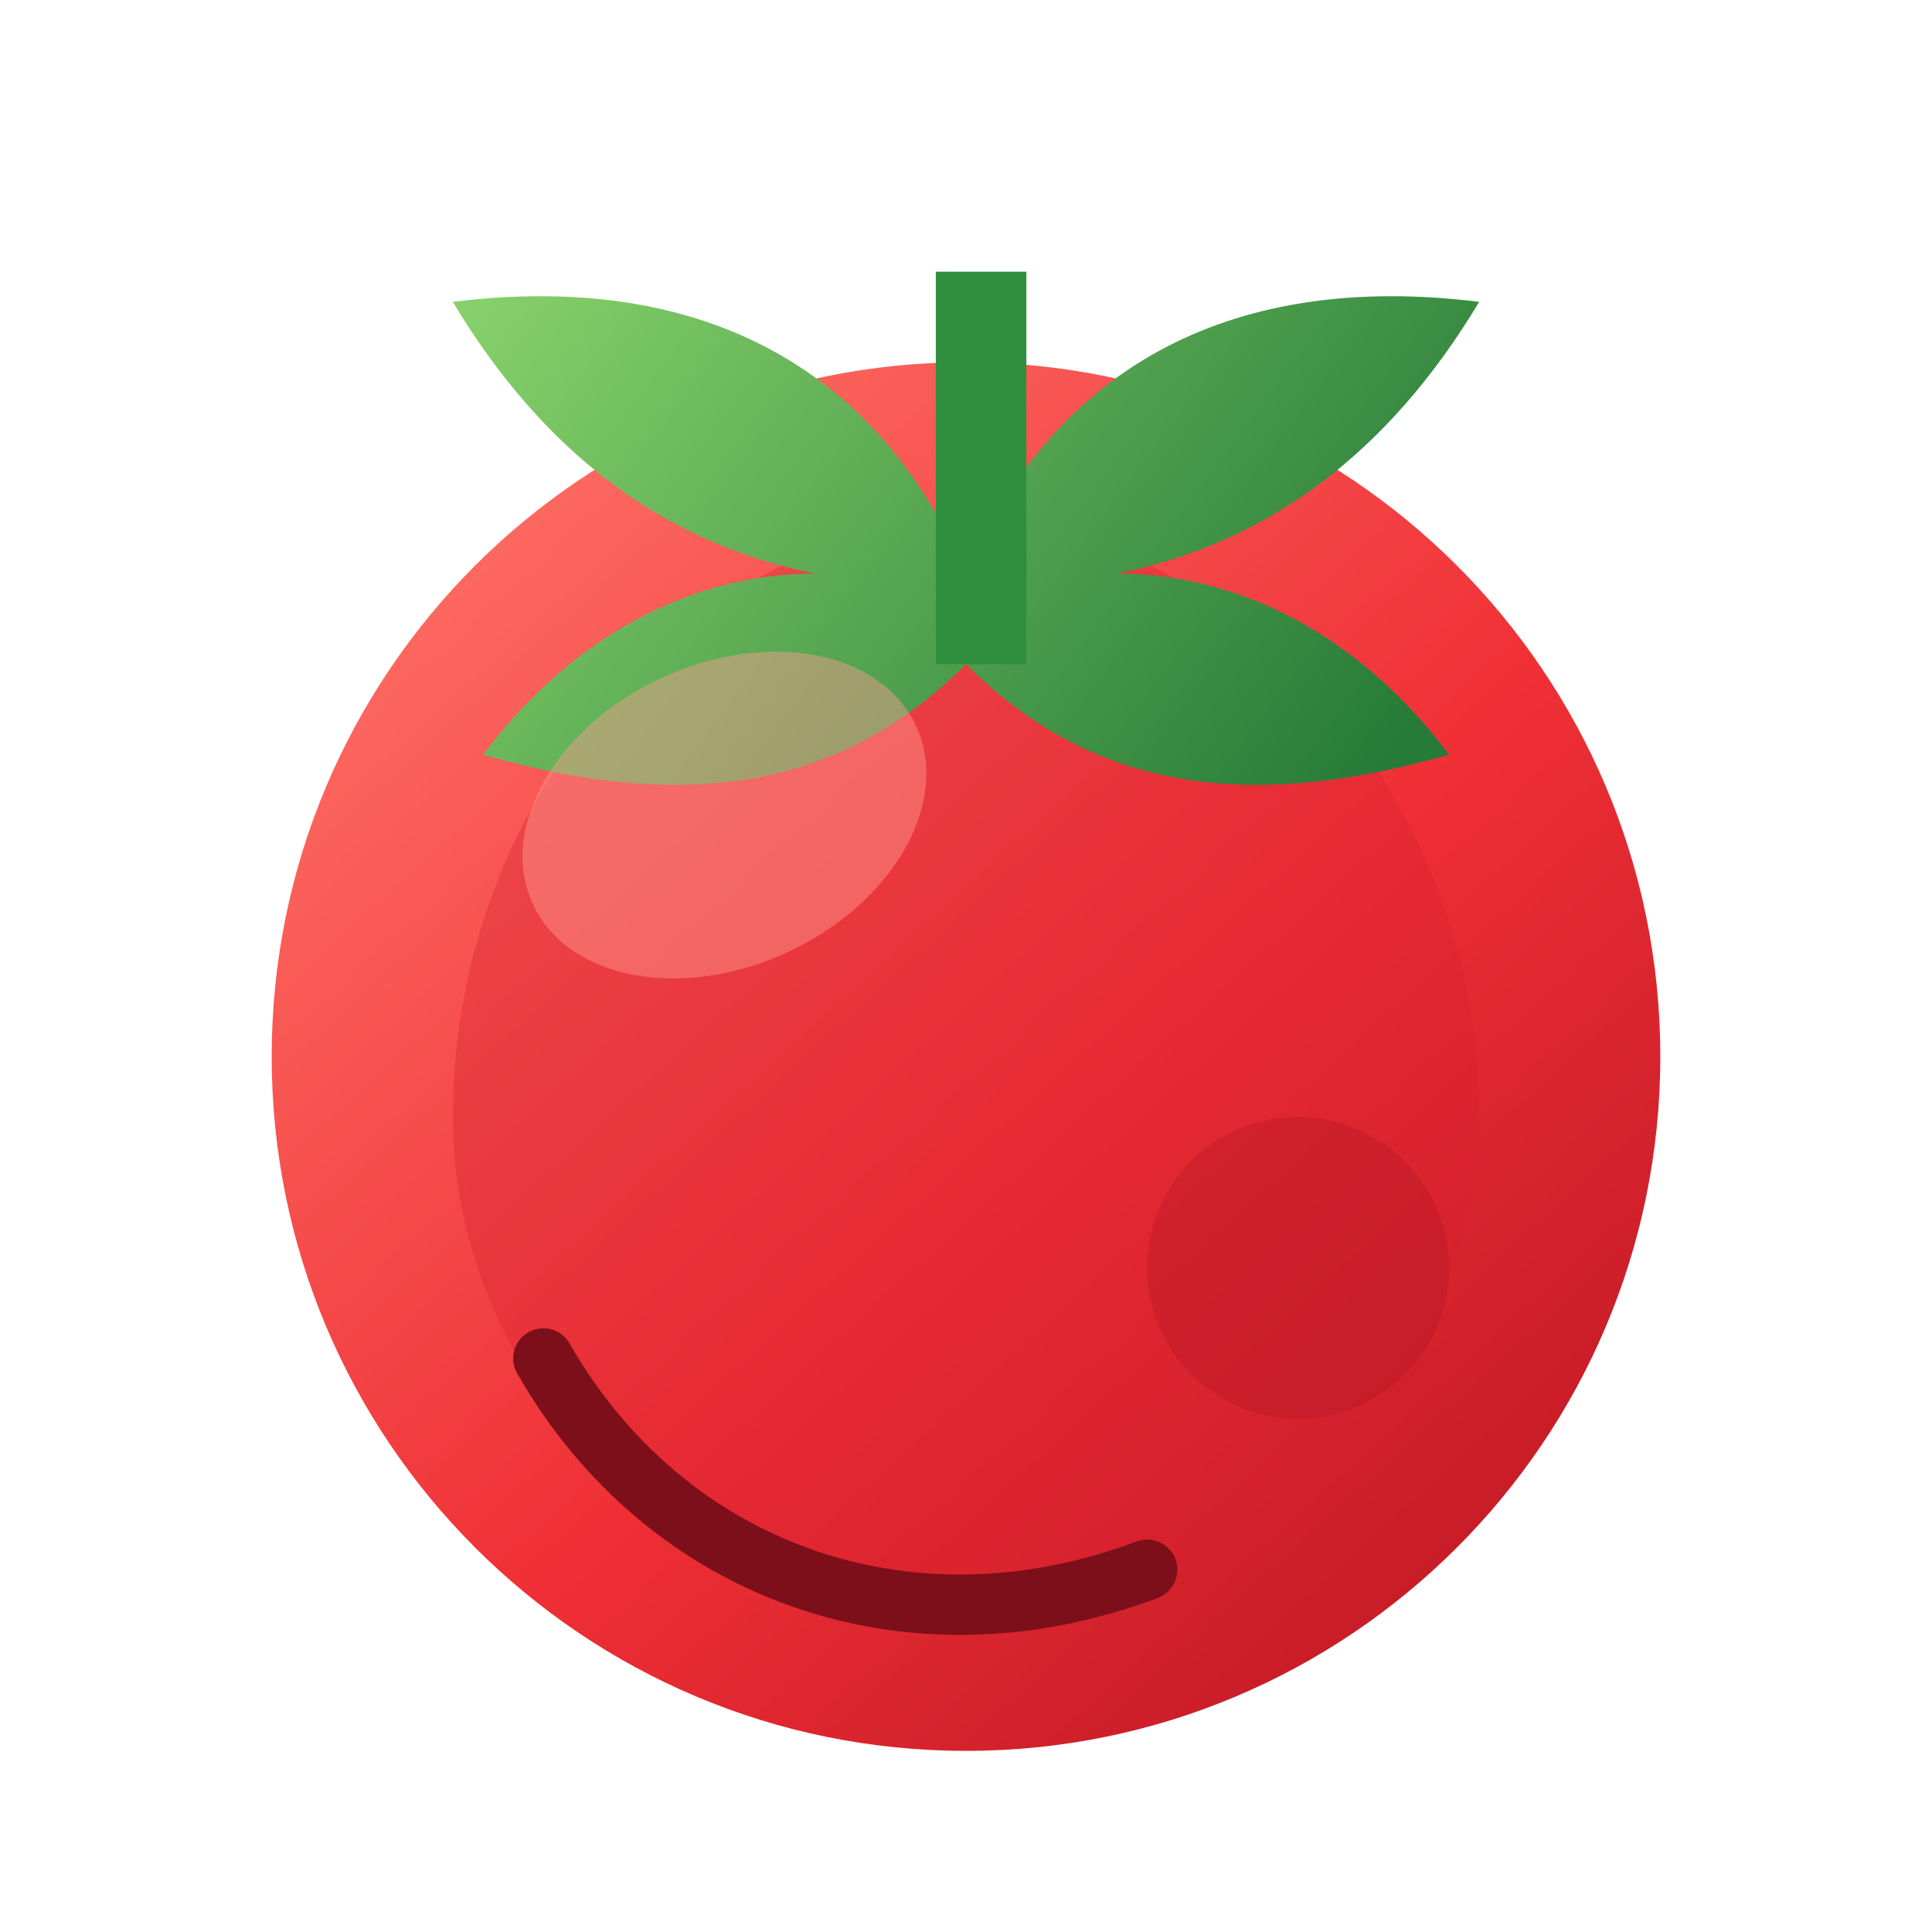
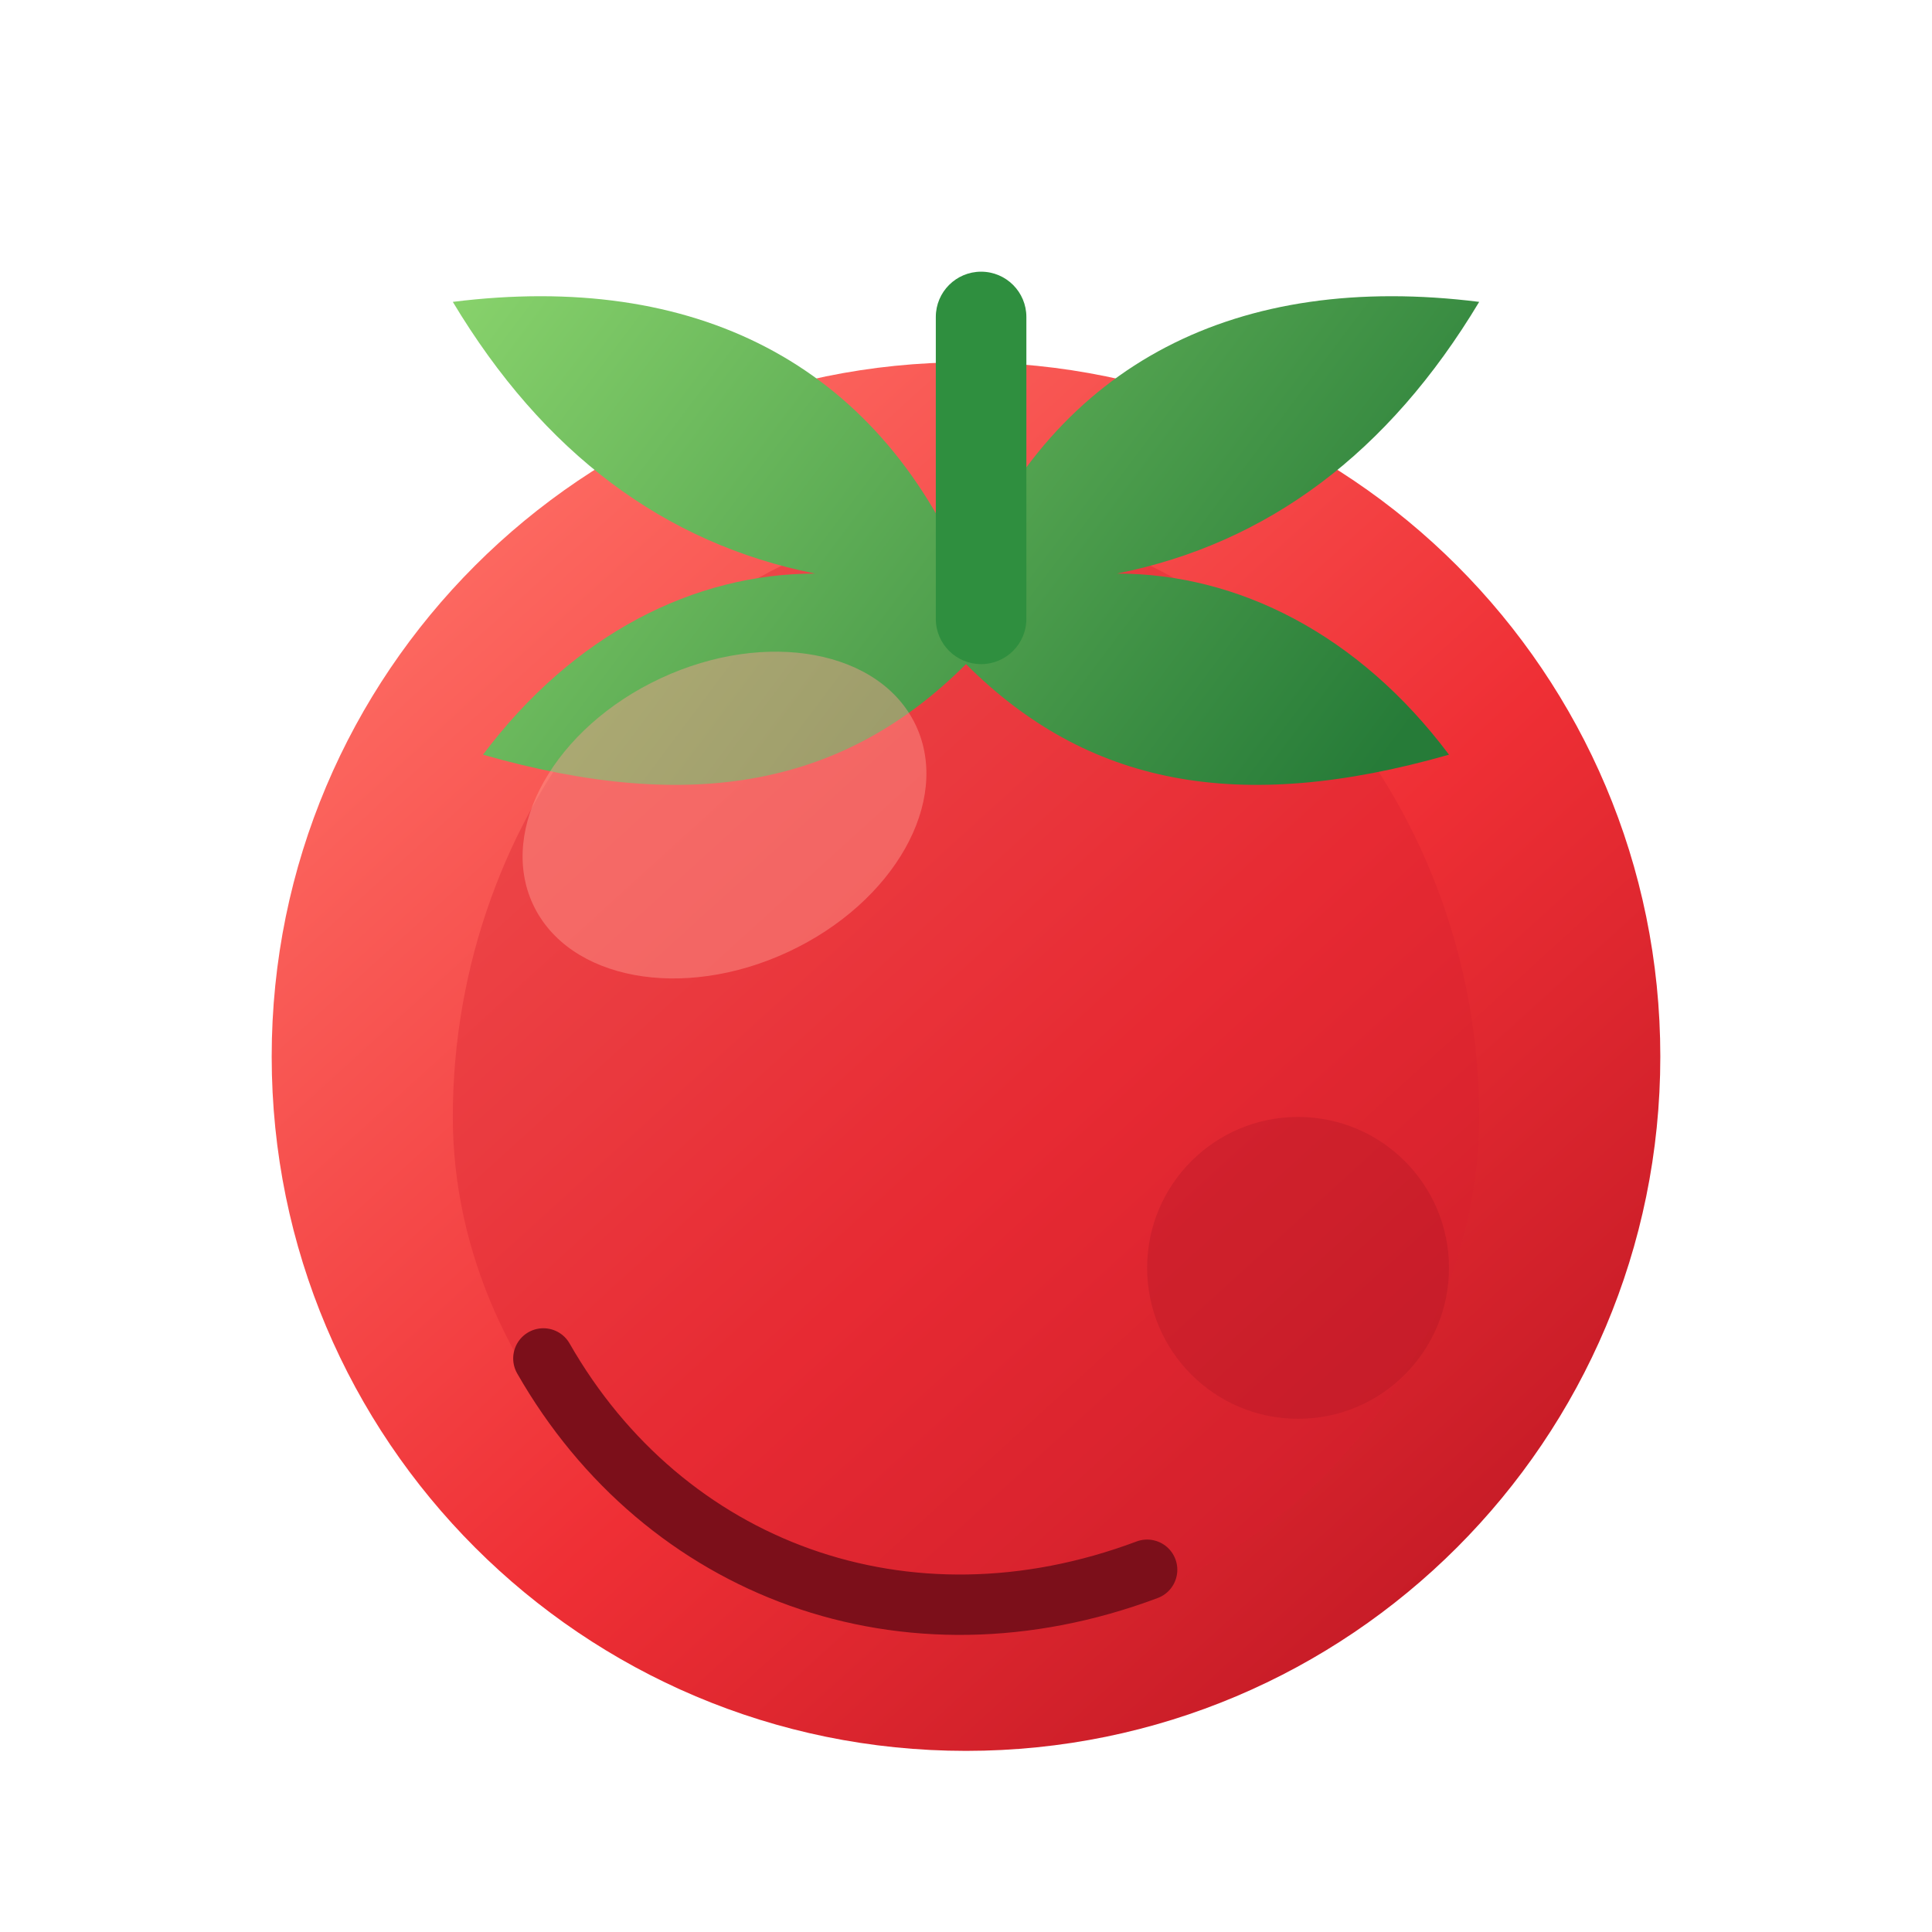
<svg xmlns="http://www.w3.org/2000/svg" viewBox="0 0 64 64" role="img" aria-label="Tomato score icon">
  <defs>
    <linearGradient id="tomatoBody" x1="12" y1="14" x2="52" y2="58" gradientUnits="userSpaceOnUse">
      <stop offset="0" stop-color="#ff7469" />
      <stop offset="0.55" stop-color="#ef2f35" />
      <stop offset="1" stop-color="#b91522" />
    </linearGradient>
    <linearGradient id="leaf" x1="18" y1="4" x2="46" y2="25" gradientUnits="userSpaceOnUse">
      <stop offset="0" stop-color="#8bd56d" />
      <stop offset="1" stop-color="#267b38" />
    </linearGradient>
  </defs>
  <circle cx="32" cy="35" r="23" fill="url(#tomatoBody)" />
  <path fill="#d81f2e" d="M15 37c0-10 7-19 17-20 10 1 17 10 17 20 0 9-8 17-17 17s-17-8-17-17z" opacity=".35" />
  <path fill="url(#leaf)" d="M32 19c-3-7-9-10-17-9 3 5 7 8 12 9-4 0-8 2-11 6 7 2 12 1 16-3 4 4 9 5 16 3-3-4-7-6-11-6 5-1 9-4 12-9-8-1-14 2-17 9z" />
-   <path fill="#2f8f3f" d="M31 9h3v13h-3z" rx="1.5" />
+   <rect x="31" y="9" width="3" height="13" fill="#2f8f3f" rx="1.5" />
  <ellipse cx="24" cy="27" rx="7" ry="5" fill="#ff9b91" opacity=".45" transform="rotate(-25 24 27)" />
  <circle cx="43" cy="42" r="5" fill="#9f1020" opacity=".25" />
  <path fill="none" stroke="#7c0f1a" stroke-linecap="round" stroke-width="2" d="M18 45c4 7 12 10 20 7" />
</svg>
